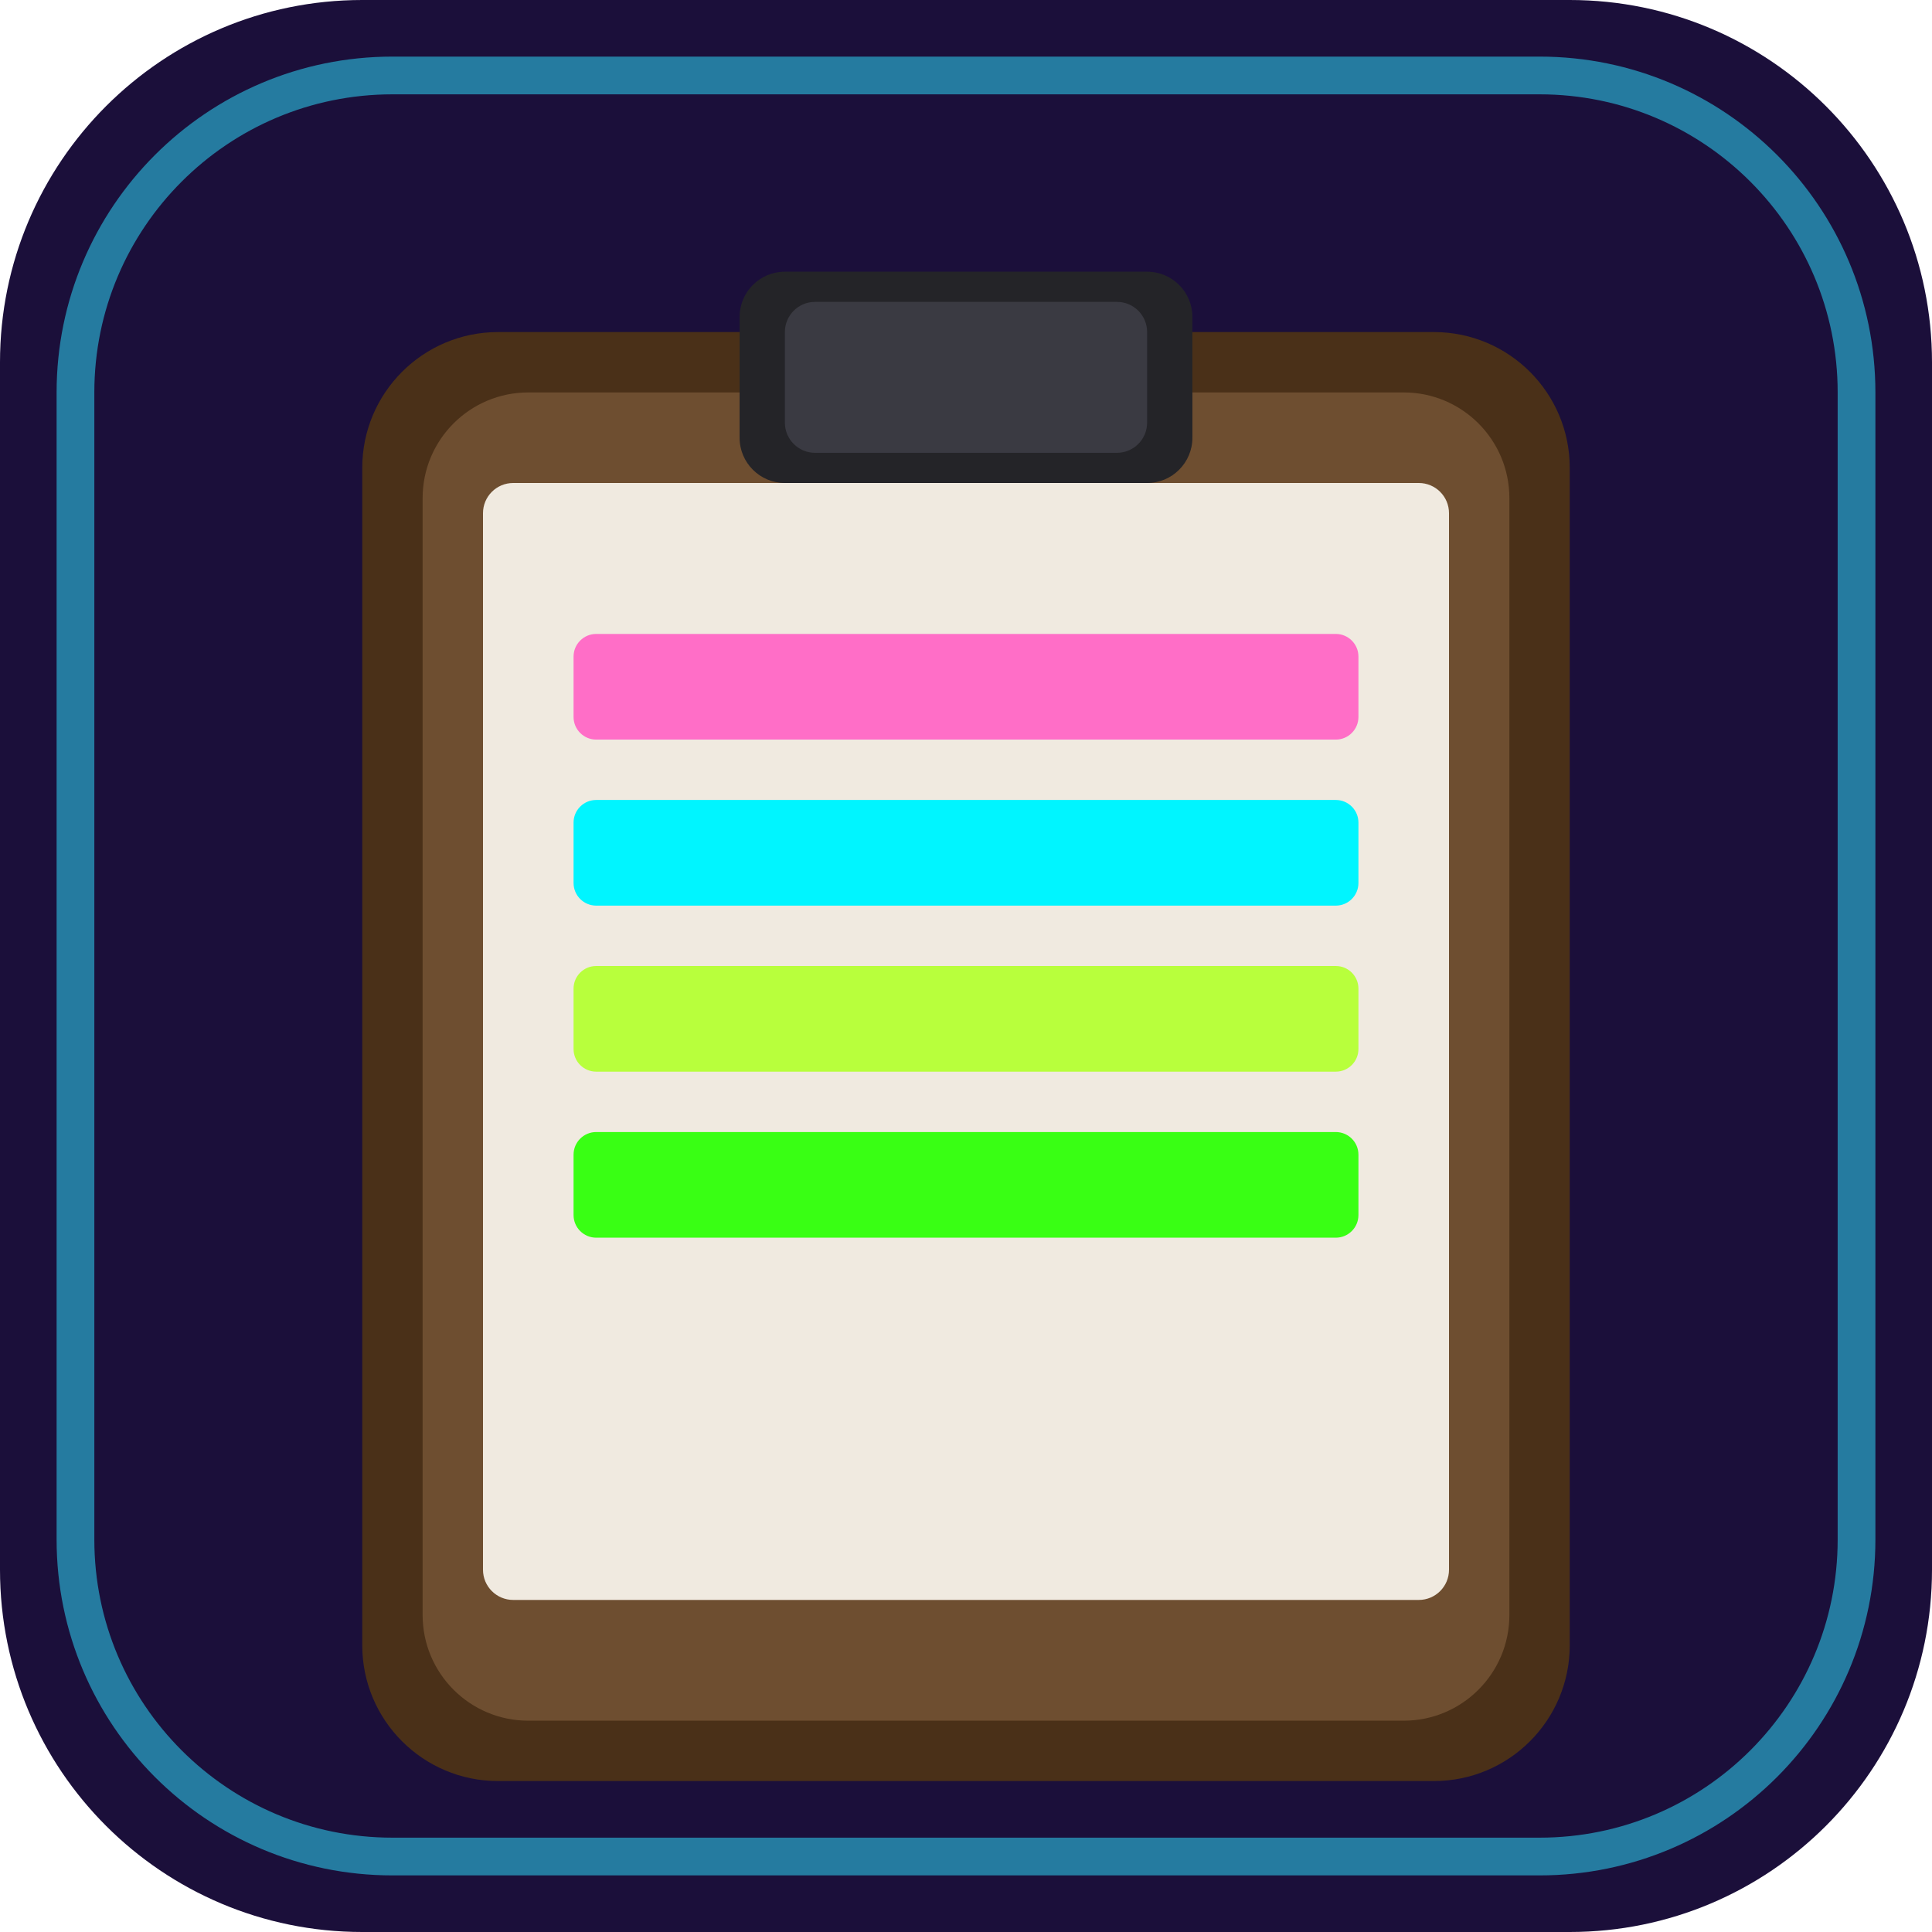
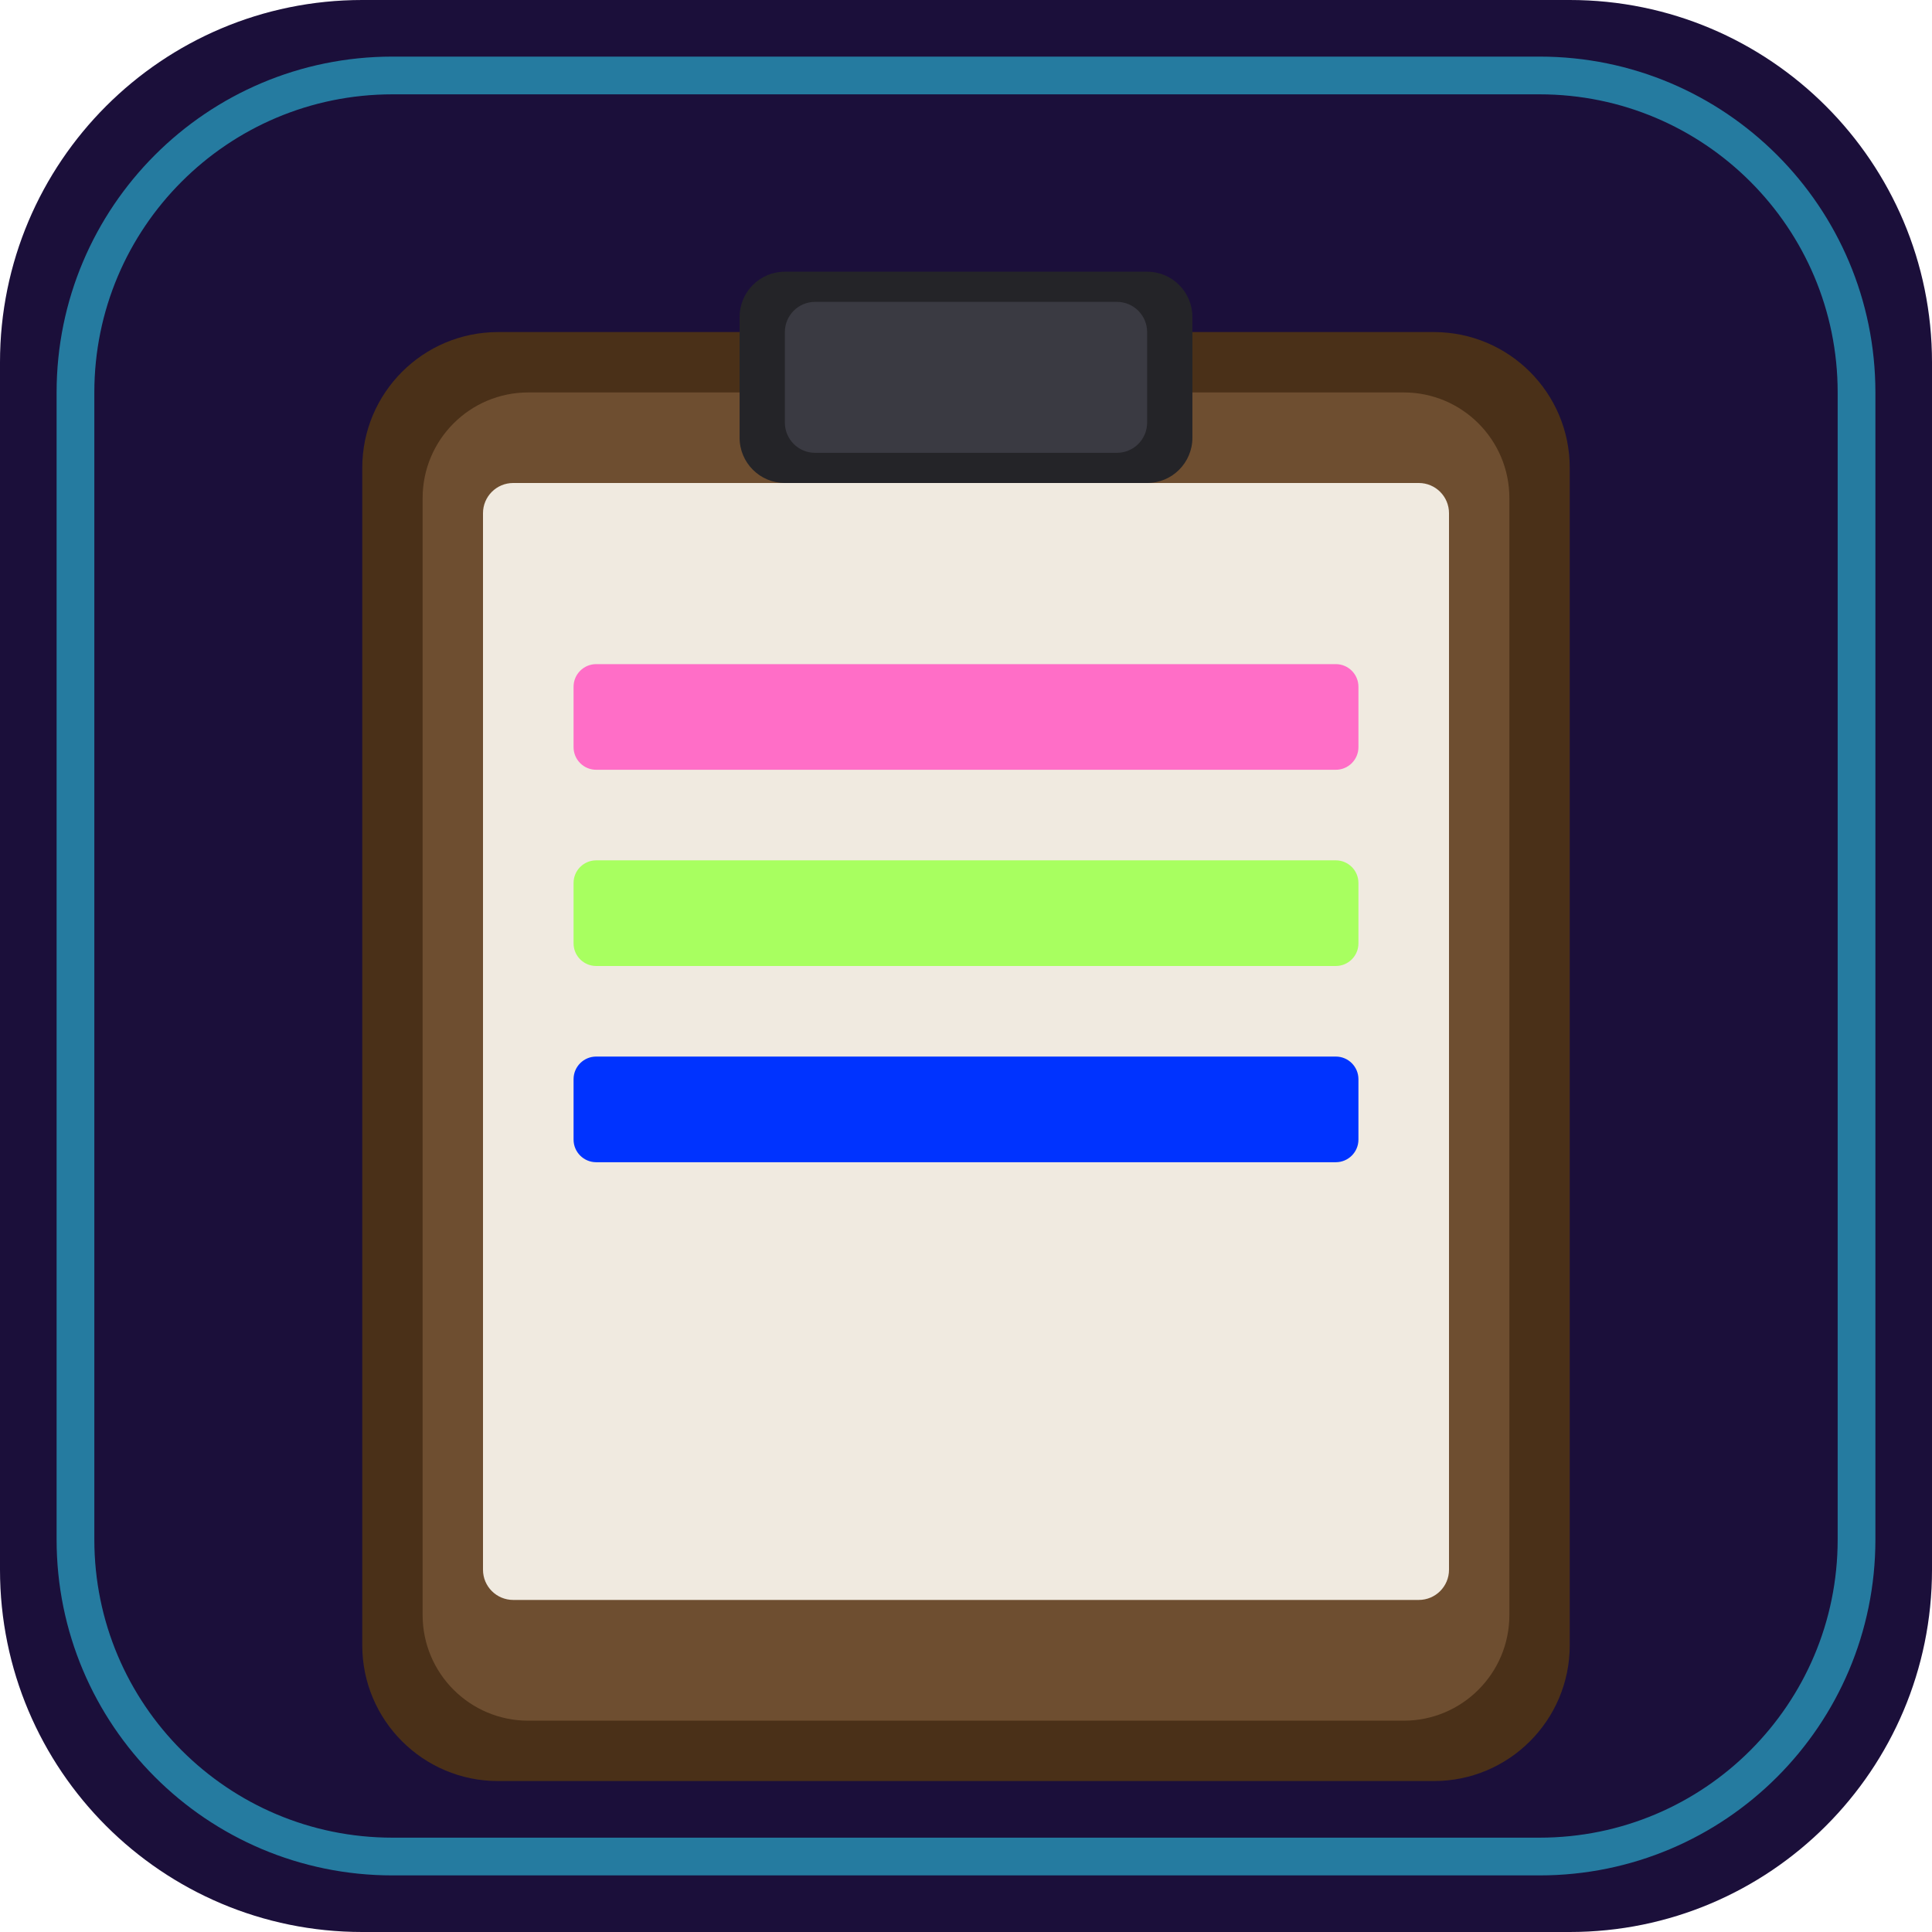
<svg xmlns="http://www.w3.org/2000/svg" viewBox="0 0 512 512" role="img" aria-label="Clipboard note icon">
  <rect width="512" height="512" rx="96" fill="#1B0F3A" />
  <rect x="20" y="20" width="472" height="472" rx="84" fill="none" stroke="#2DD4F4" stroke-width="10" opacity="0.55" />
  <rect x="96" y="88" width="320" height="384" rx="36" fill="#4A3018" />
  <rect x="112" y="104" width="288" height="352" rx="28" fill="#6E4E30" />
  <rect x="196" y="72" width="120" height="56" rx="12" fill="#242428" />
  <rect x="208" y="80" width="96" height="40" rx="8" fill="#3A3A42" />
  <rect x="128" y="128" width="256" height="296" rx="8" fill="#F0EAE0" />
-   <rect x="152" y="168" width="208" height="28" rx="6" fill="#FF6EC7" />
-   <rect x="152" y="212" width="208" height="28" rx="6" fill="#00F5FF" />
-   <rect x="152" y="256" width="208" height="28" rx="6" fill="#B8FF3C" />
-   <rect x="152" y="300" width="208" height="28" rx="6" fill="#39FF14" />
+   <rect x="152" y="176" width="208" height="28" rx="6" fill="#FF6EC7" />
+   <rect x="152" y="228" width="208" height="28" rx="6" fill="#A8FF60" />
+   <rect x="152" y="280" width="208" height="28" rx="6" fill="#0033FF" />
</svg>
